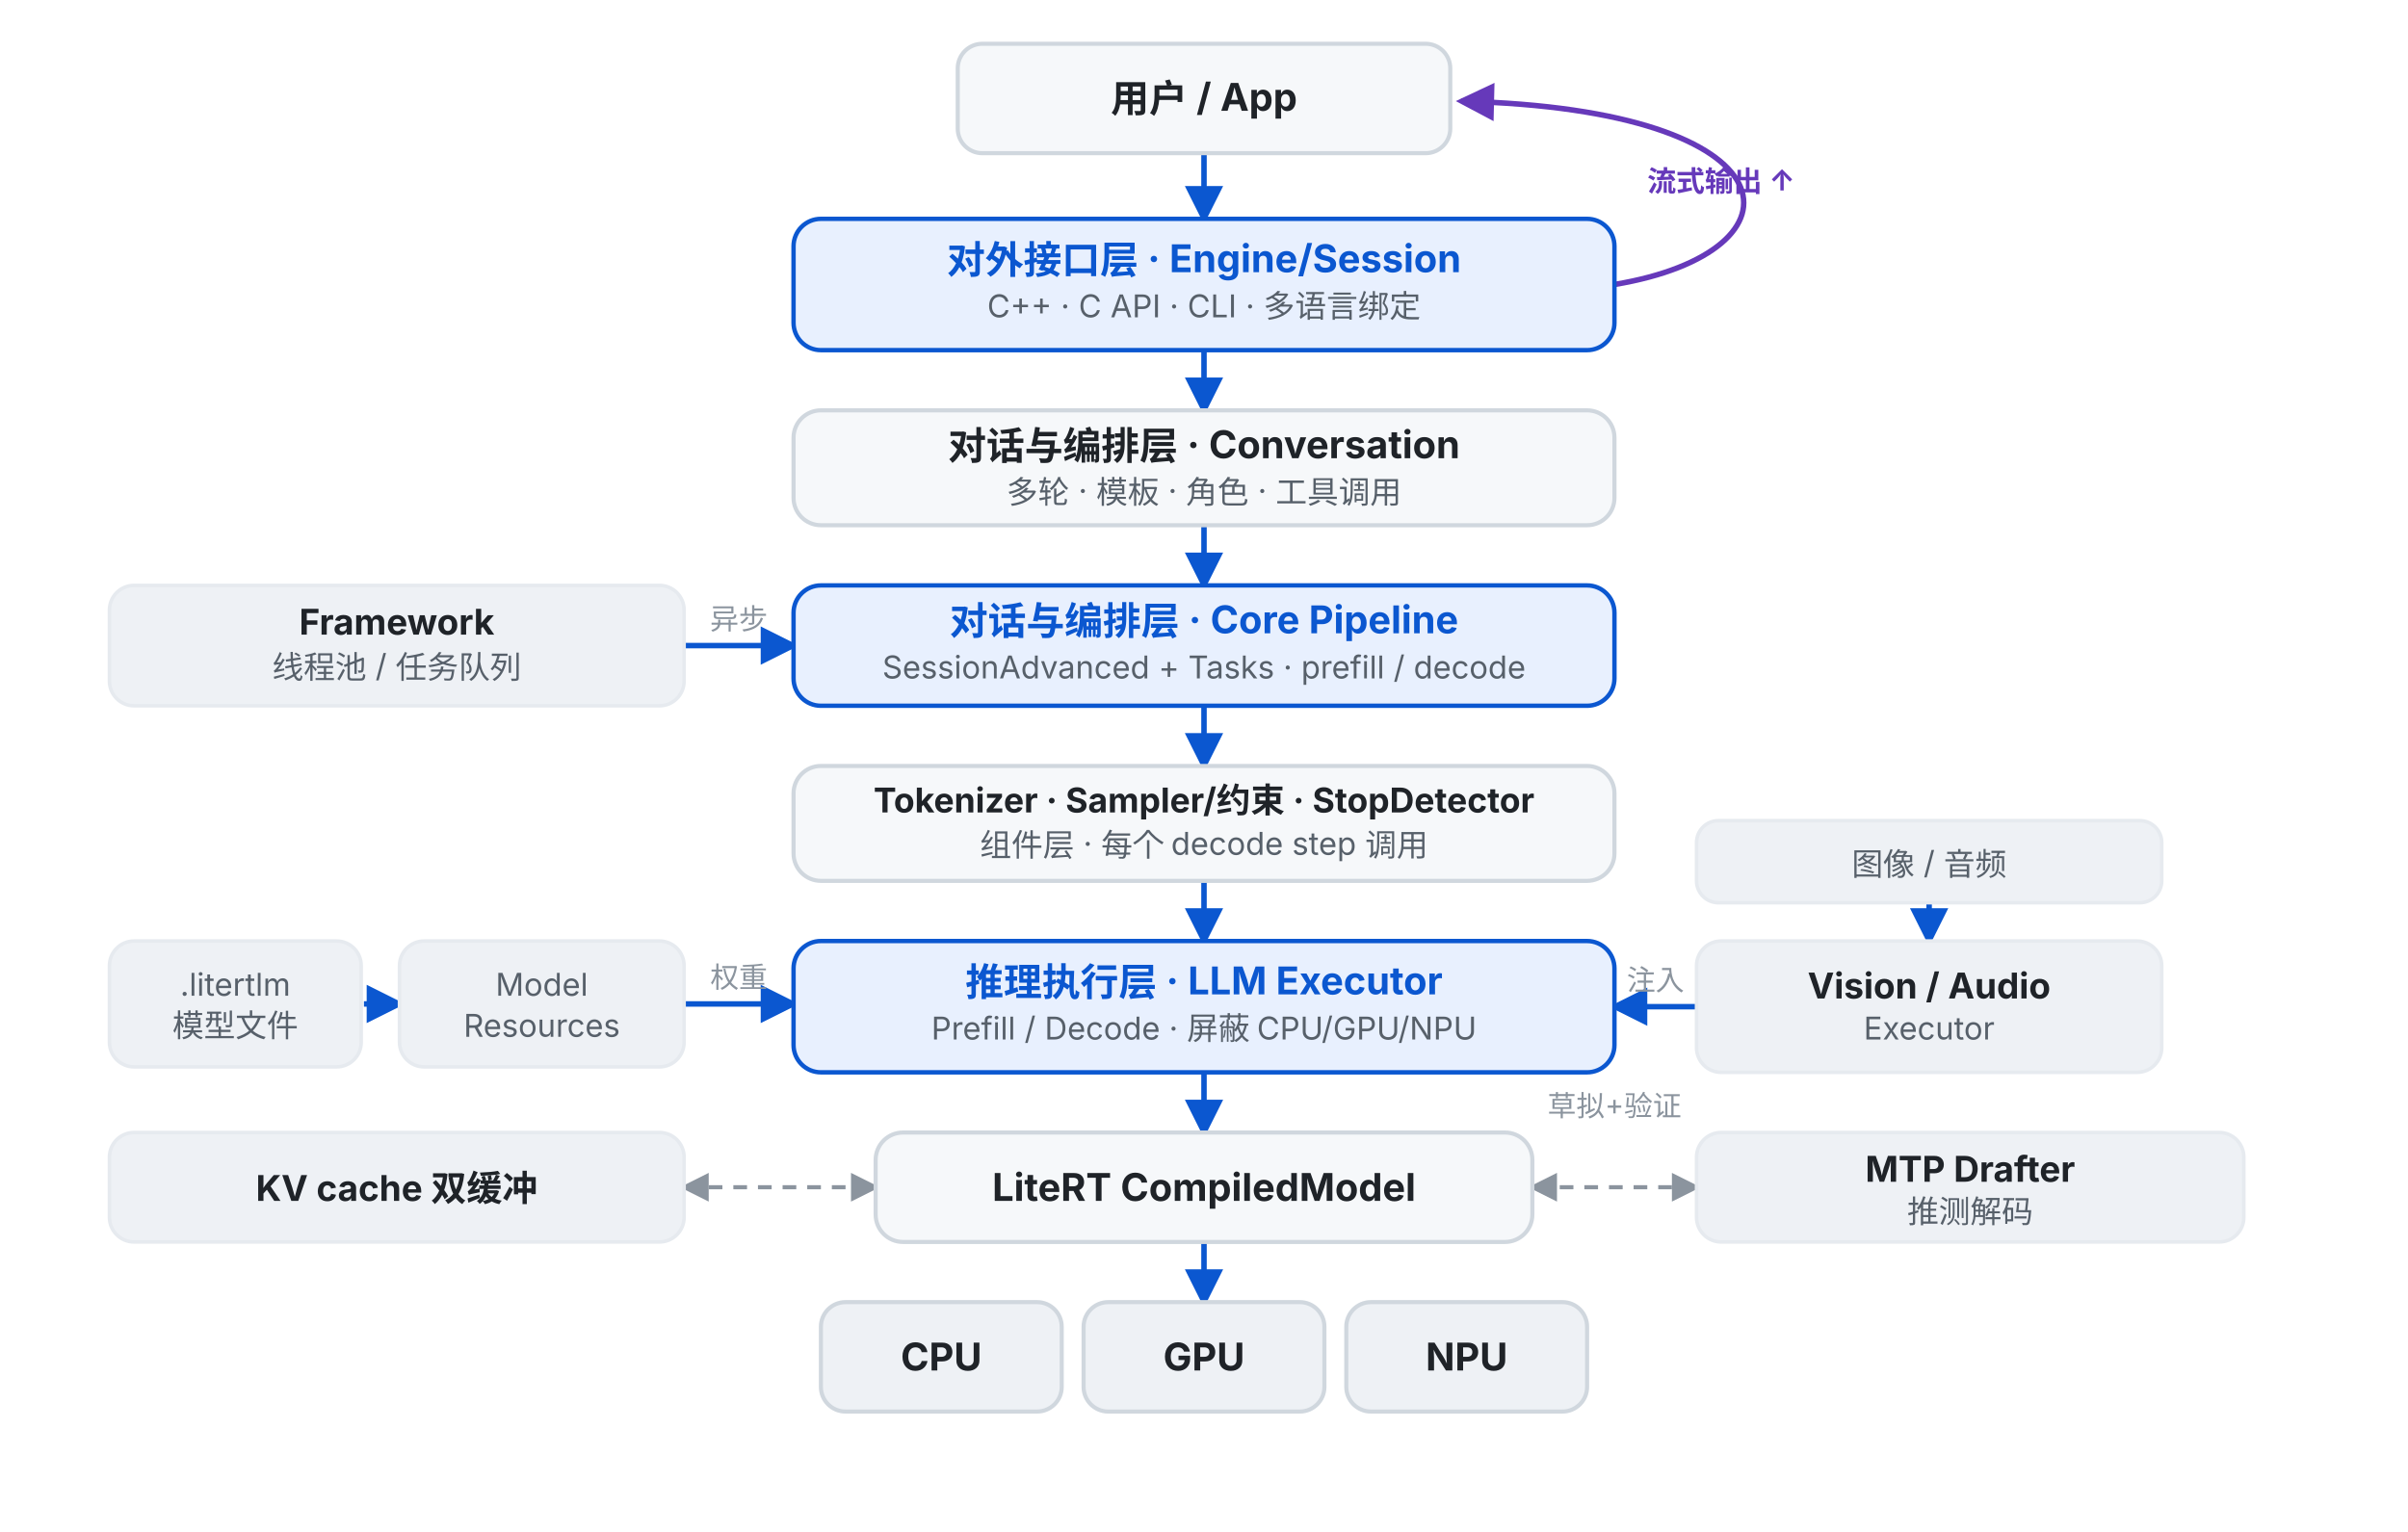
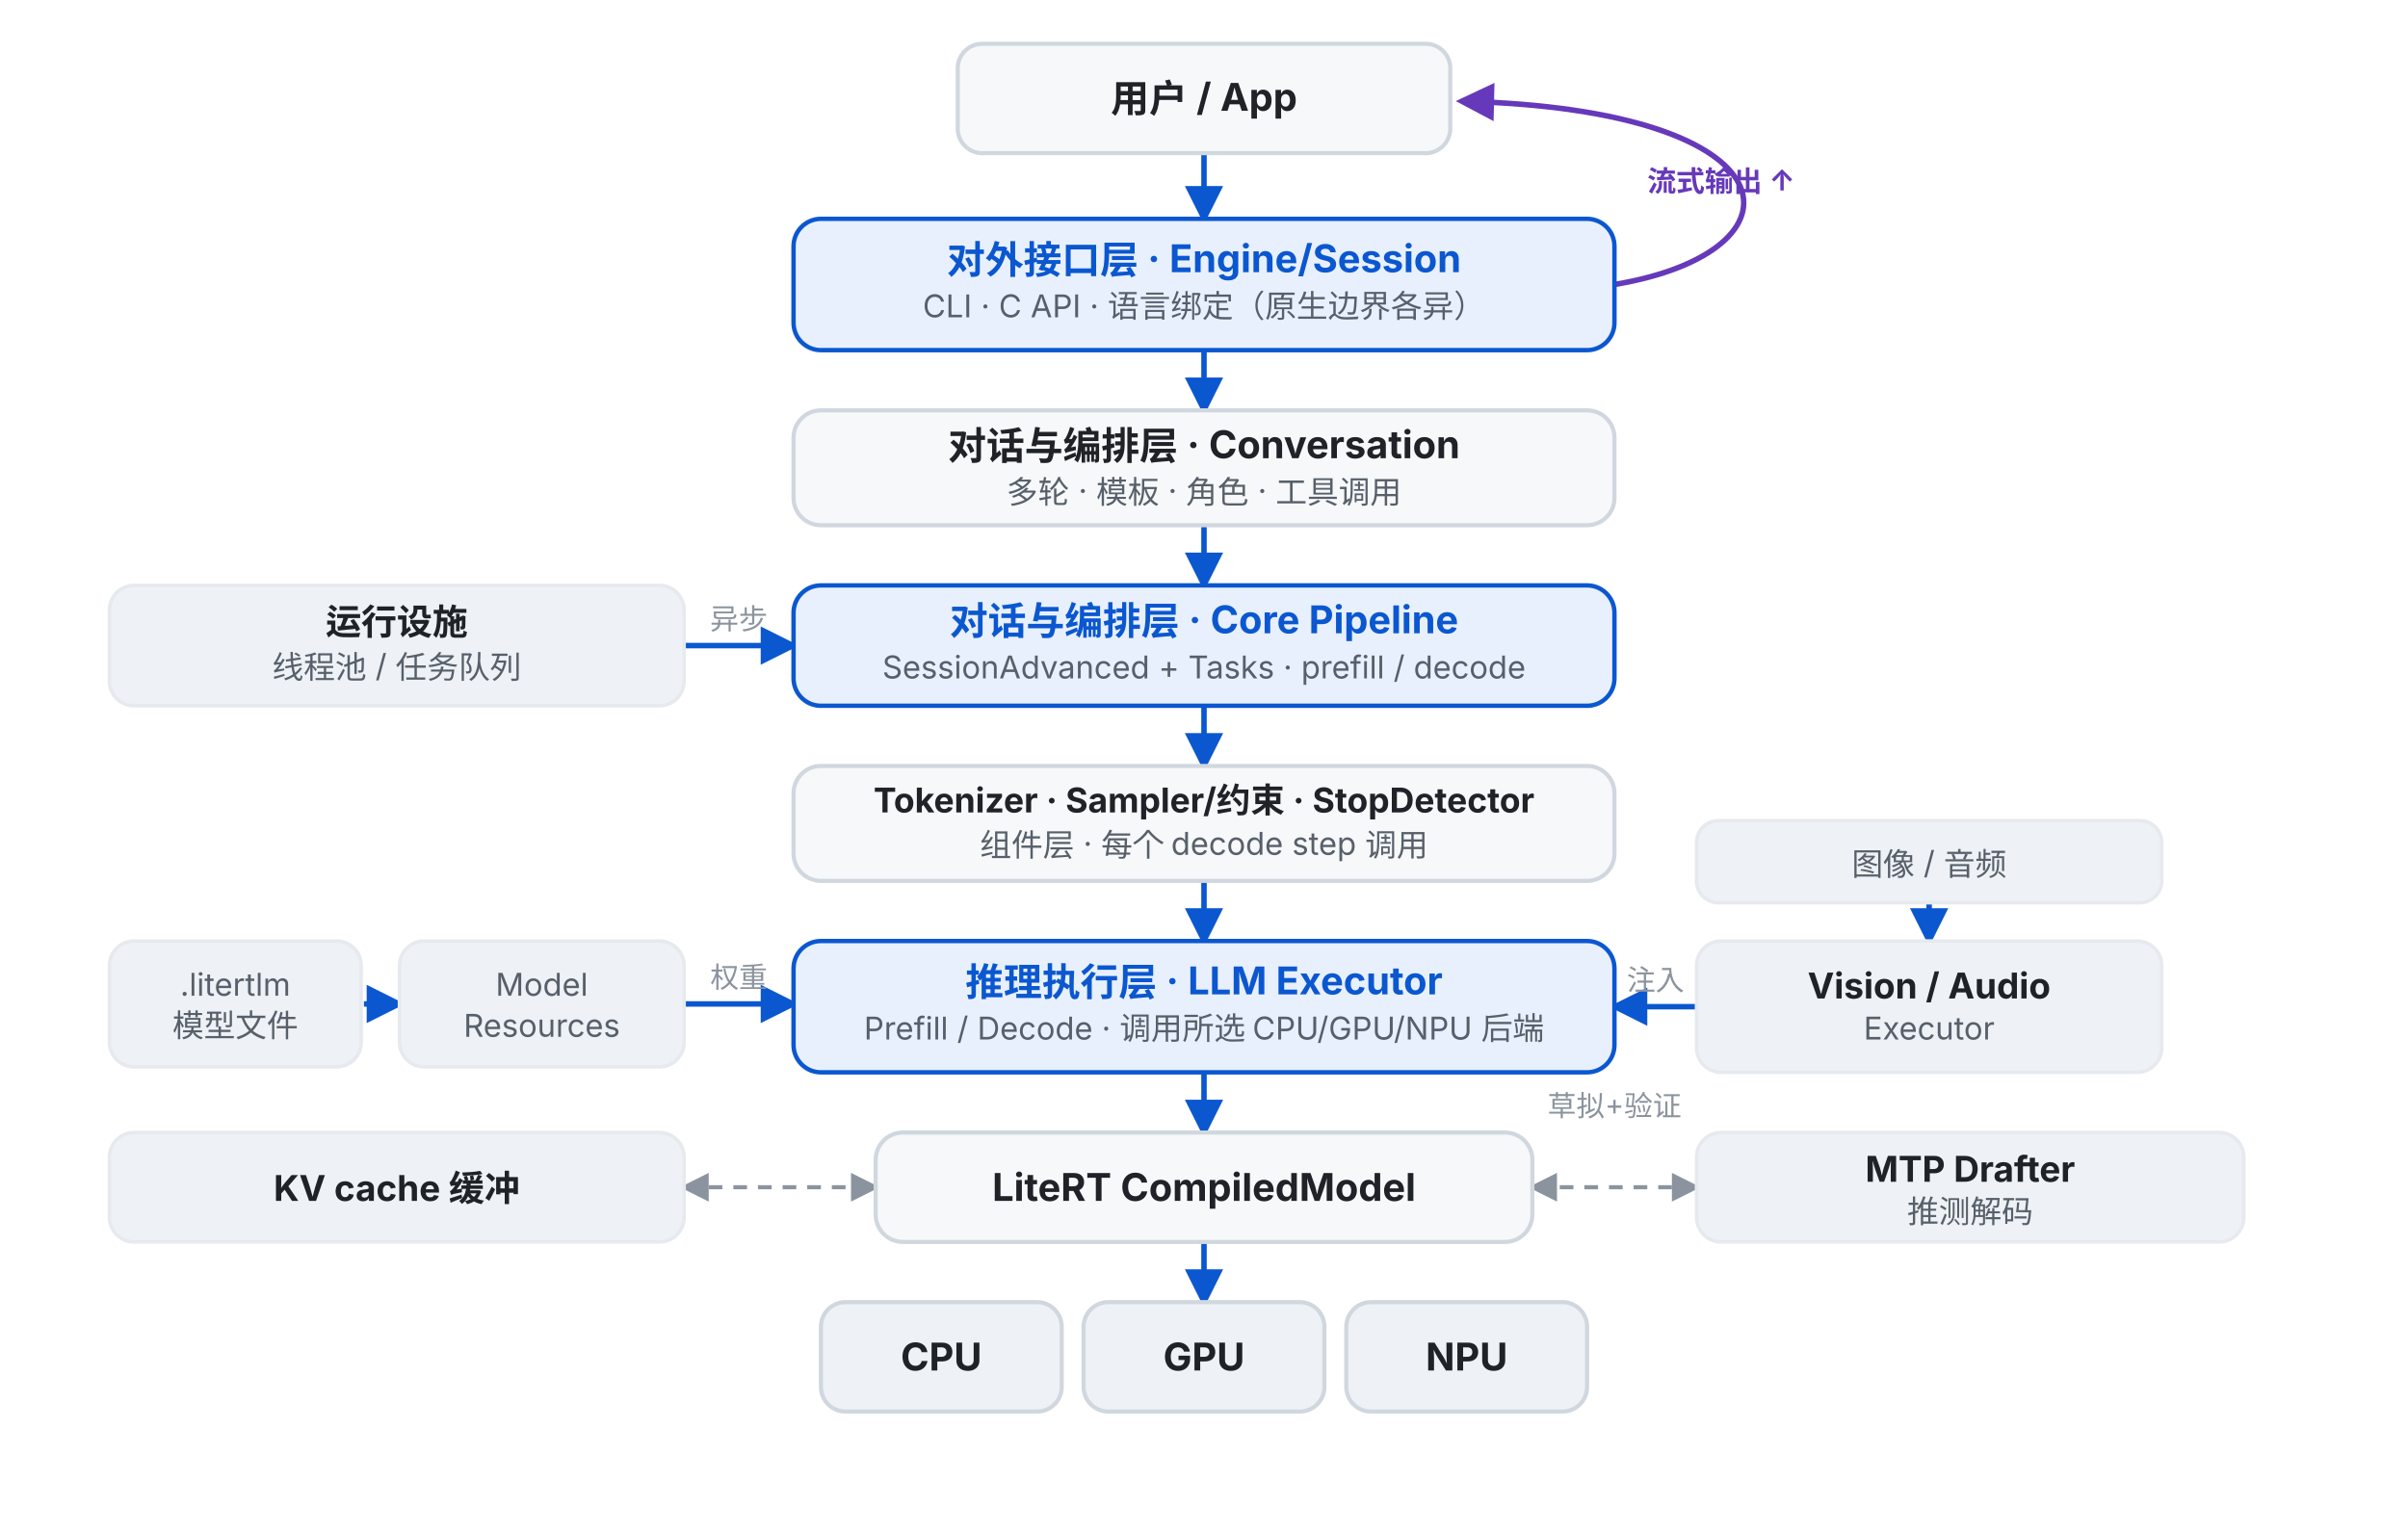
- <svg xmlns="http://www.w3.org/2000/svg" viewBox="0 0 880 560" width="880" height="560" role="img" aria-label="LiteRT-LM 端到端流程：一次生成请求在各层之间的流动">
+ <svg xmlns="http://www.w3.org/2000/svg" viewBox="0 0 880 560" width="880" height="560" role="img" aria-label="LiteRT-LM 一次生成请求的主数据流与辅助依赖">
  <defs>
    <marker id="ar" orient="auto-start-reverse" markerWidth="8" markerHeight="7" refX="6" refY="3.5">
      <path d="M0,0 L7,3.5 L0,7 z" fill="var(--fig-accent, #0b57d0)" />
    </marker>
    <marker id="ar2" orient="auto-start-reverse" markerWidth="8" markerHeight="7" refX="6" refY="3.5">
      <path d="M0,0 L7,3.5 L0,7 z" fill="var(--fig-accent-2, #6639ba)" />
    </marker>
    <marker id="ard" orient="auto-start-reverse" markerWidth="8" markerHeight="7" refX="6" refY="3.5">
      <path d="M0,0 L7,3.5 L0,7 z" fill="var(--fig-text-dim, #8b949e)" />
    </marker>
+     <style>
+       text{font-family:-apple-system, "PingFang SC", "Microsoft YaHei", sans-serif}
+       .b{fill:var(--fig-surface, #f6f8fa);stroke:var(--fig-border, #d0d7de);stroke-width:1.5}
+       .bl{fill:var(--fig-accent-soft, #e8f0fe);stroke:var(--fig-accent, #0b57d0);stroke-width:1.6}
+       .hw{fill:var(--fig-surface-2, #eef1f5);stroke:var(--fig-border, #d0d7de);stroke-width:1.5}
+       .note{fill:var(--fig-surface-2, #eef1f5);stroke:var(--fig-border-2, #e6eaef);stroke-width:1.3}
+       .t{fill:var(--fig-text, #1f2328);font-size:14px;font-weight:700}
+       .tw{fill:var(--fig-accent, #0b57d0);font-size:14px;font-weight:700}
+       .ts{fill:var(--fig-text-soft, #57606a);font-size:11.5px}
+       .td{fill:var(--fig-text-dim, #8b949e);font-size:10.5px}
+       .edge{stroke:var(--fig-accent, #0b57d0);stroke-width:2;fill:none}
+       .edged{stroke:var(--fig-text-dim, #8b949e);stroke-width:1.5;fill:none;stroke-dasharray:5 4}
+     </style>
  </defs>
-   <style>
-     text{font-family:-apple-system, "PingFang SC", "Microsoft YaHei", sans-serif}
-     .b{fill:var(--fig-surface, #f6f8fa);stroke:var(--fig-border, #d0d7de);stroke-width:1.5}
-     .bl{fill:var(--fig-accent-soft, #e8f0fe);stroke:var(--fig-accent, #0b57d0);stroke-width:1.6}
-     .hw{fill:var(--fig-surface-2, #eef1f5);stroke:var(--fig-border, #d0d7de);stroke-width:1.5}
-     .note{fill:var(--fig-surface-2, #eef1f5);stroke:var(--fig-border-2, #e6eaef);stroke-width:1.3}
-     .t{fill:var(--fig-text, #1f2328);font-size:14px;font-weight:700}
-     .tw{fill:var(--fig-accent, #0b57d0);font-size:14px;font-weight:700}
-     .ts{fill:var(--fig-text-soft, #57606a);font-size:11.5px}
-     .td{fill:var(--fig-text-dim, #8b949e);font-size:10.5px}
-     .edge{stroke:var(--fig-accent, #0b57d0);stroke-width:2;fill:none}
-     .edged{stroke:var(--fig-text-dim, #8b949e);stroke-width:1.5;fill:none;stroke-dasharray:5 4}
-   </style>
  <path class="edge" marker-end="url(#ar)" d="M440,56 V80" />
  <path class="edge" marker-end="url(#ar)" d="M440,128 V150" />
  <path class="edge" marker-end="url(#ar)" d="M440,192 V214" />
  <path class="edge" marker-end="url(#ar)" d="M440,258 V280" />
  <path class="edge" marker-end="url(#ar)" d="M440,322 V344" />
  <path class="edge" marker-end="url(#ar)" d="M440,392 V414" />
  <path class="edge" marker-end="url(#ar)" d="M440,454 V476" />
  <path class="edge" style="stroke:var(--fig-accent-2, #6639ba)" marker-end="url(#ar2)" d="M590,104 C 662,92 658,40 534,37" />
  <text class="td" x="602" y="70" style="fill:var(--fig-accent-2, #6639ba);font-weight:700">流式输出 ↑</text>
  <path class="edge" marker-end="url(#ar)" d="M250,236 H290" />
  <text class="td" x="270" y="230" text-anchor="middle">异步</text>
  <path class="edge" marker-end="url(#ar)" d="M133,367 H146" />
  <path class="edge" marker-end="url(#ar)" d="M250,367 H290" />
  <text class="td" x="270" y="361" text-anchor="middle">权重</text>
  <path class="edged" marker-start="url(#ard)" marker-end="url(#ard)" d="M250,434 H320" />
  <path class="edge" marker-end="url(#ar)" d="M705,330 V344" />
  <path class="edge" marker-end="url(#ar)" d="M620,368 H590" />
  <text class="td" x="605" y="362" text-anchor="middle">注入</text>
  <path class="edged" marker-start="url(#ard)" marker-end="url(#ard)" d="M620,434 H560" />
  <text class="td" x="590" y="408" text-anchor="middle">草拟+验证</text>
  <rect class="b" x="350" y="16" width="180" height="40" rx="9" />
  <text class="t" x="440" y="41" text-anchor="middle">用户 / App</text>
  <rect class="bl" x="290" y="80" width="300" height="48" rx="10" />
  <text class="tw" x="440" y="100" text-anchor="middle">对外接口层 · Engine/Session</text>
-   <text class="ts" x="440" y="116" text-anchor="middle">C++ · C API · CLI · 多语言绑定</text>
+   <text class="ts" x="440" y="116" text-anchor="middle">CLI · C API · 语言绑定（原生边界各异）</text>
  <rect class="b" x="290" y="150" width="300" height="42" rx="10" />
  <text class="t" x="440" y="168" text-anchor="middle">对话与编排层 · Conversation</text>
  <text class="ts" x="440" y="184" text-anchor="middle">多轮 · 模板 · 角色 · 工具调用</text>
  <rect class="bl" x="290" y="214" width="300" height="44" rx="10" />
  <text class="tw" x="440" y="232" text-anchor="middle">对话与编排层 · Core Pipeline</text>
  <text class="ts" x="440" y="248" text-anchor="middle">SessionAdvanced + Tasks · prefill / decode</text>
  <rect class="b" x="290" y="280" width="300" height="42" rx="10" />
  <text class="t" x="440" y="297" text-anchor="middle" style="font-size:12.5px">Tokenizer · Sampler/约束 · StopDetector</text>
  <text class="ts" x="440" y="313" text-anchor="middle">组件层 · 每个 decode step 调用</text>
  <rect class="bl" x="290" y="344" width="300" height="48" rx="10" />
  <text class="tw" x="440" y="364" text-anchor="middle">推理执行层 · LLM Executor</text>
-   <text class="ts" x="440" y="380" text-anchor="middle">Prefill / Decode · 屏蔽 CPU/GPU/NPU</text>
+   <text class="ts" x="440" y="380" text-anchor="middle">Prefill / Decode · 调用所选 CPU/GPU/NPU 后端</text>
  <rect class="b" x="320" y="414" width="240" height="40" rx="10" />
  <text class="t" x="440" y="439" text-anchor="middle">LiteRT CompiledModel</text>
  <rect class="hw" x="300" y="476" width="88" height="40" rx="9" />
  <text class="t" x="344" y="501" text-anchor="middle">CPU</text>
  <rect class="hw" x="396" y="476" width="88" height="40" rx="9" />
  <text class="t" x="440" y="501" text-anchor="middle">GPU</text>
  <rect class="hw" x="492" y="476" width="88" height="40" rx="9" />
  <text class="t" x="536" y="501" text-anchor="middle">NPU</text>
  <rect class="note" x="40" y="214" width="210" height="44" rx="9" />
-   <text class="t" x="145" y="232" text-anchor="middle" style="font-size:13px">Framework</text>
+   <text class="t" x="145" y="232" text-anchor="middle" style="font-size:13px">运行设施</text>
  <text class="ts" x="145" y="248" text-anchor="middle">线程池 / 任务队列</text>
  <rect class="note" x="40" y="344" width="92" height="46" rx="9" />
  <text class="ts" x="86" y="364" text-anchor="middle">.litertlm</text>
  <text class="ts" x="86" y="379" text-anchor="middle">模型文件</text>
  <rect class="note" x="146" y="344" width="104" height="46" rx="9" />
  <text class="ts" x="198" y="364" text-anchor="middle">Model</text>
  <text class="ts" x="198" y="379" text-anchor="middle">Resources</text>
  <rect class="note" x="40" y="414" width="210" height="40" rx="9" />
-   <text class="t" x="145" y="439" text-anchor="middle" style="font-size:13px">KV cache 双缓冲</text>
+   <text class="t" x="145" y="439" text-anchor="middle" style="font-size:13px">KV cache 缓冲</text>
  <rect class="note" x="620" y="300" width="170" height="30" rx="8" />
  <text class="ts" x="705" y="320" text-anchor="middle">图像 / 音频</text>
  <rect class="note" x="620" y="344" width="170" height="48" rx="9" />
  <text class="t" x="705" y="365" text-anchor="middle" style="font-size:13px">Vision / Audio</text>
  <text class="ts" x="705" y="380" text-anchor="middle">Executor</text>
  <rect class="note" x="620" y="414" width="200" height="40" rx="9" />
  <text class="t" x="720" y="432" text-anchor="middle" style="font-size:13px">MTP Drafter</text>
  <text class="ts" x="720" y="447" text-anchor="middle">推测解码</text>
</svg>
